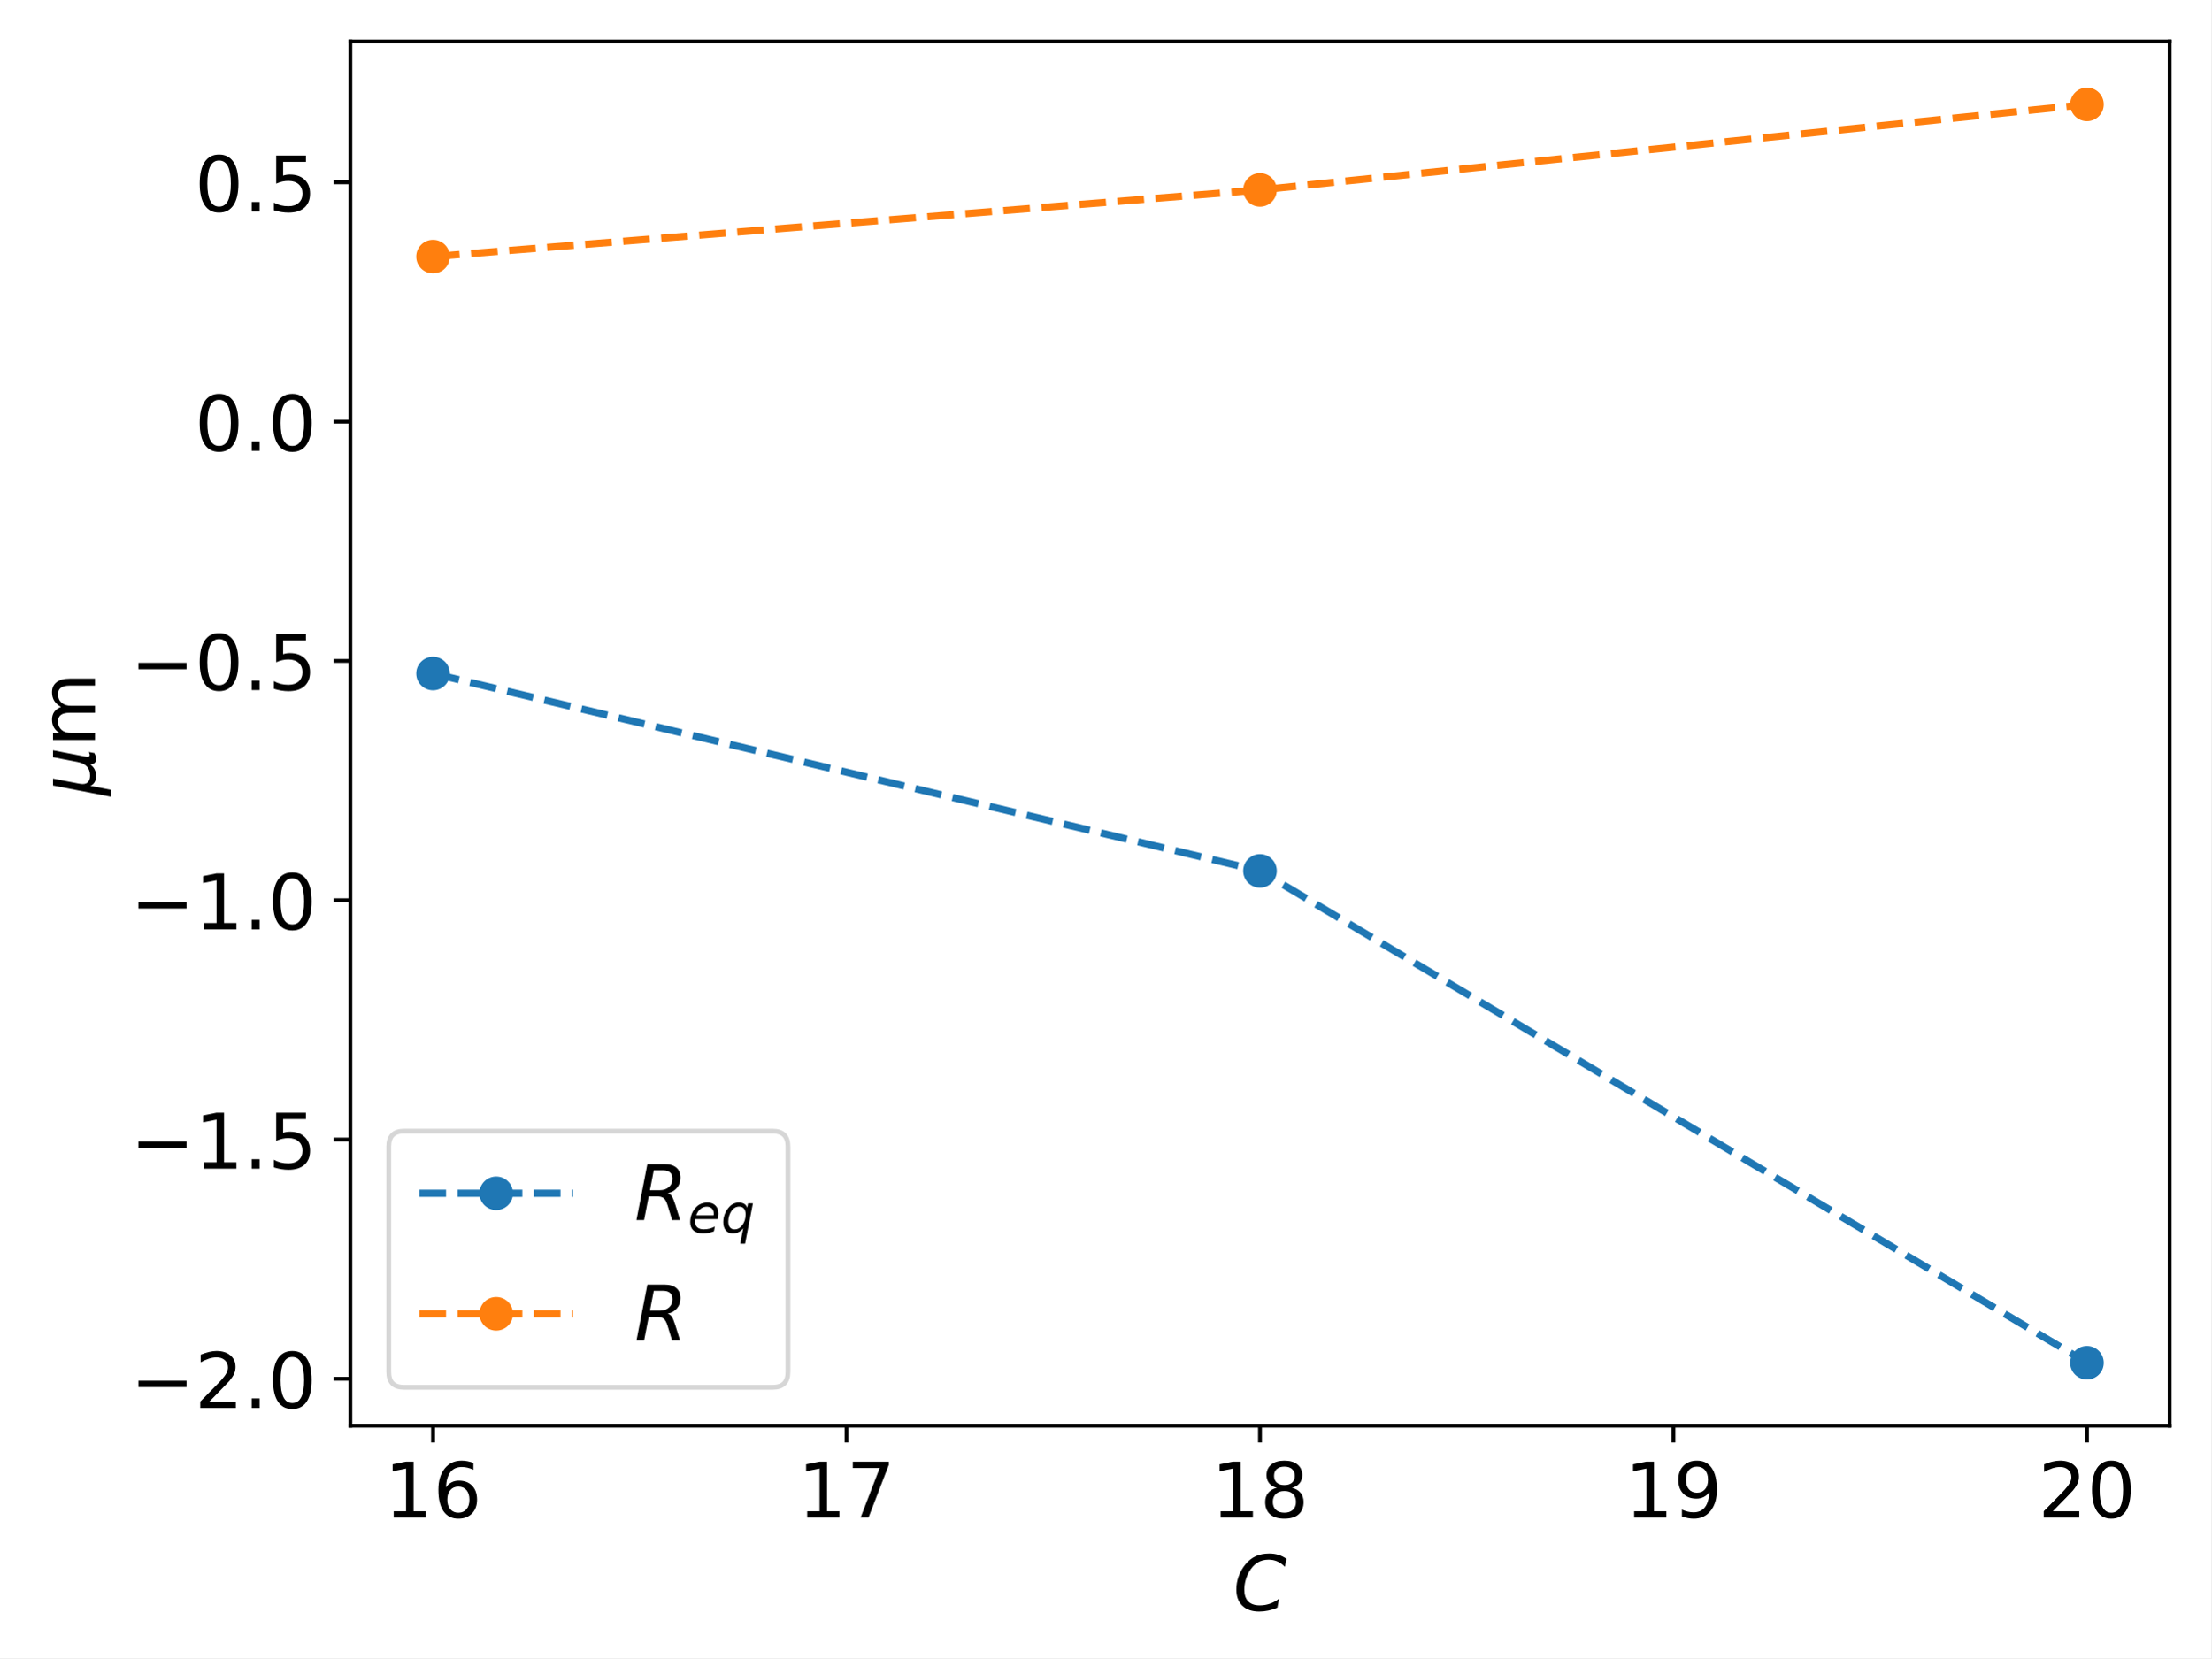
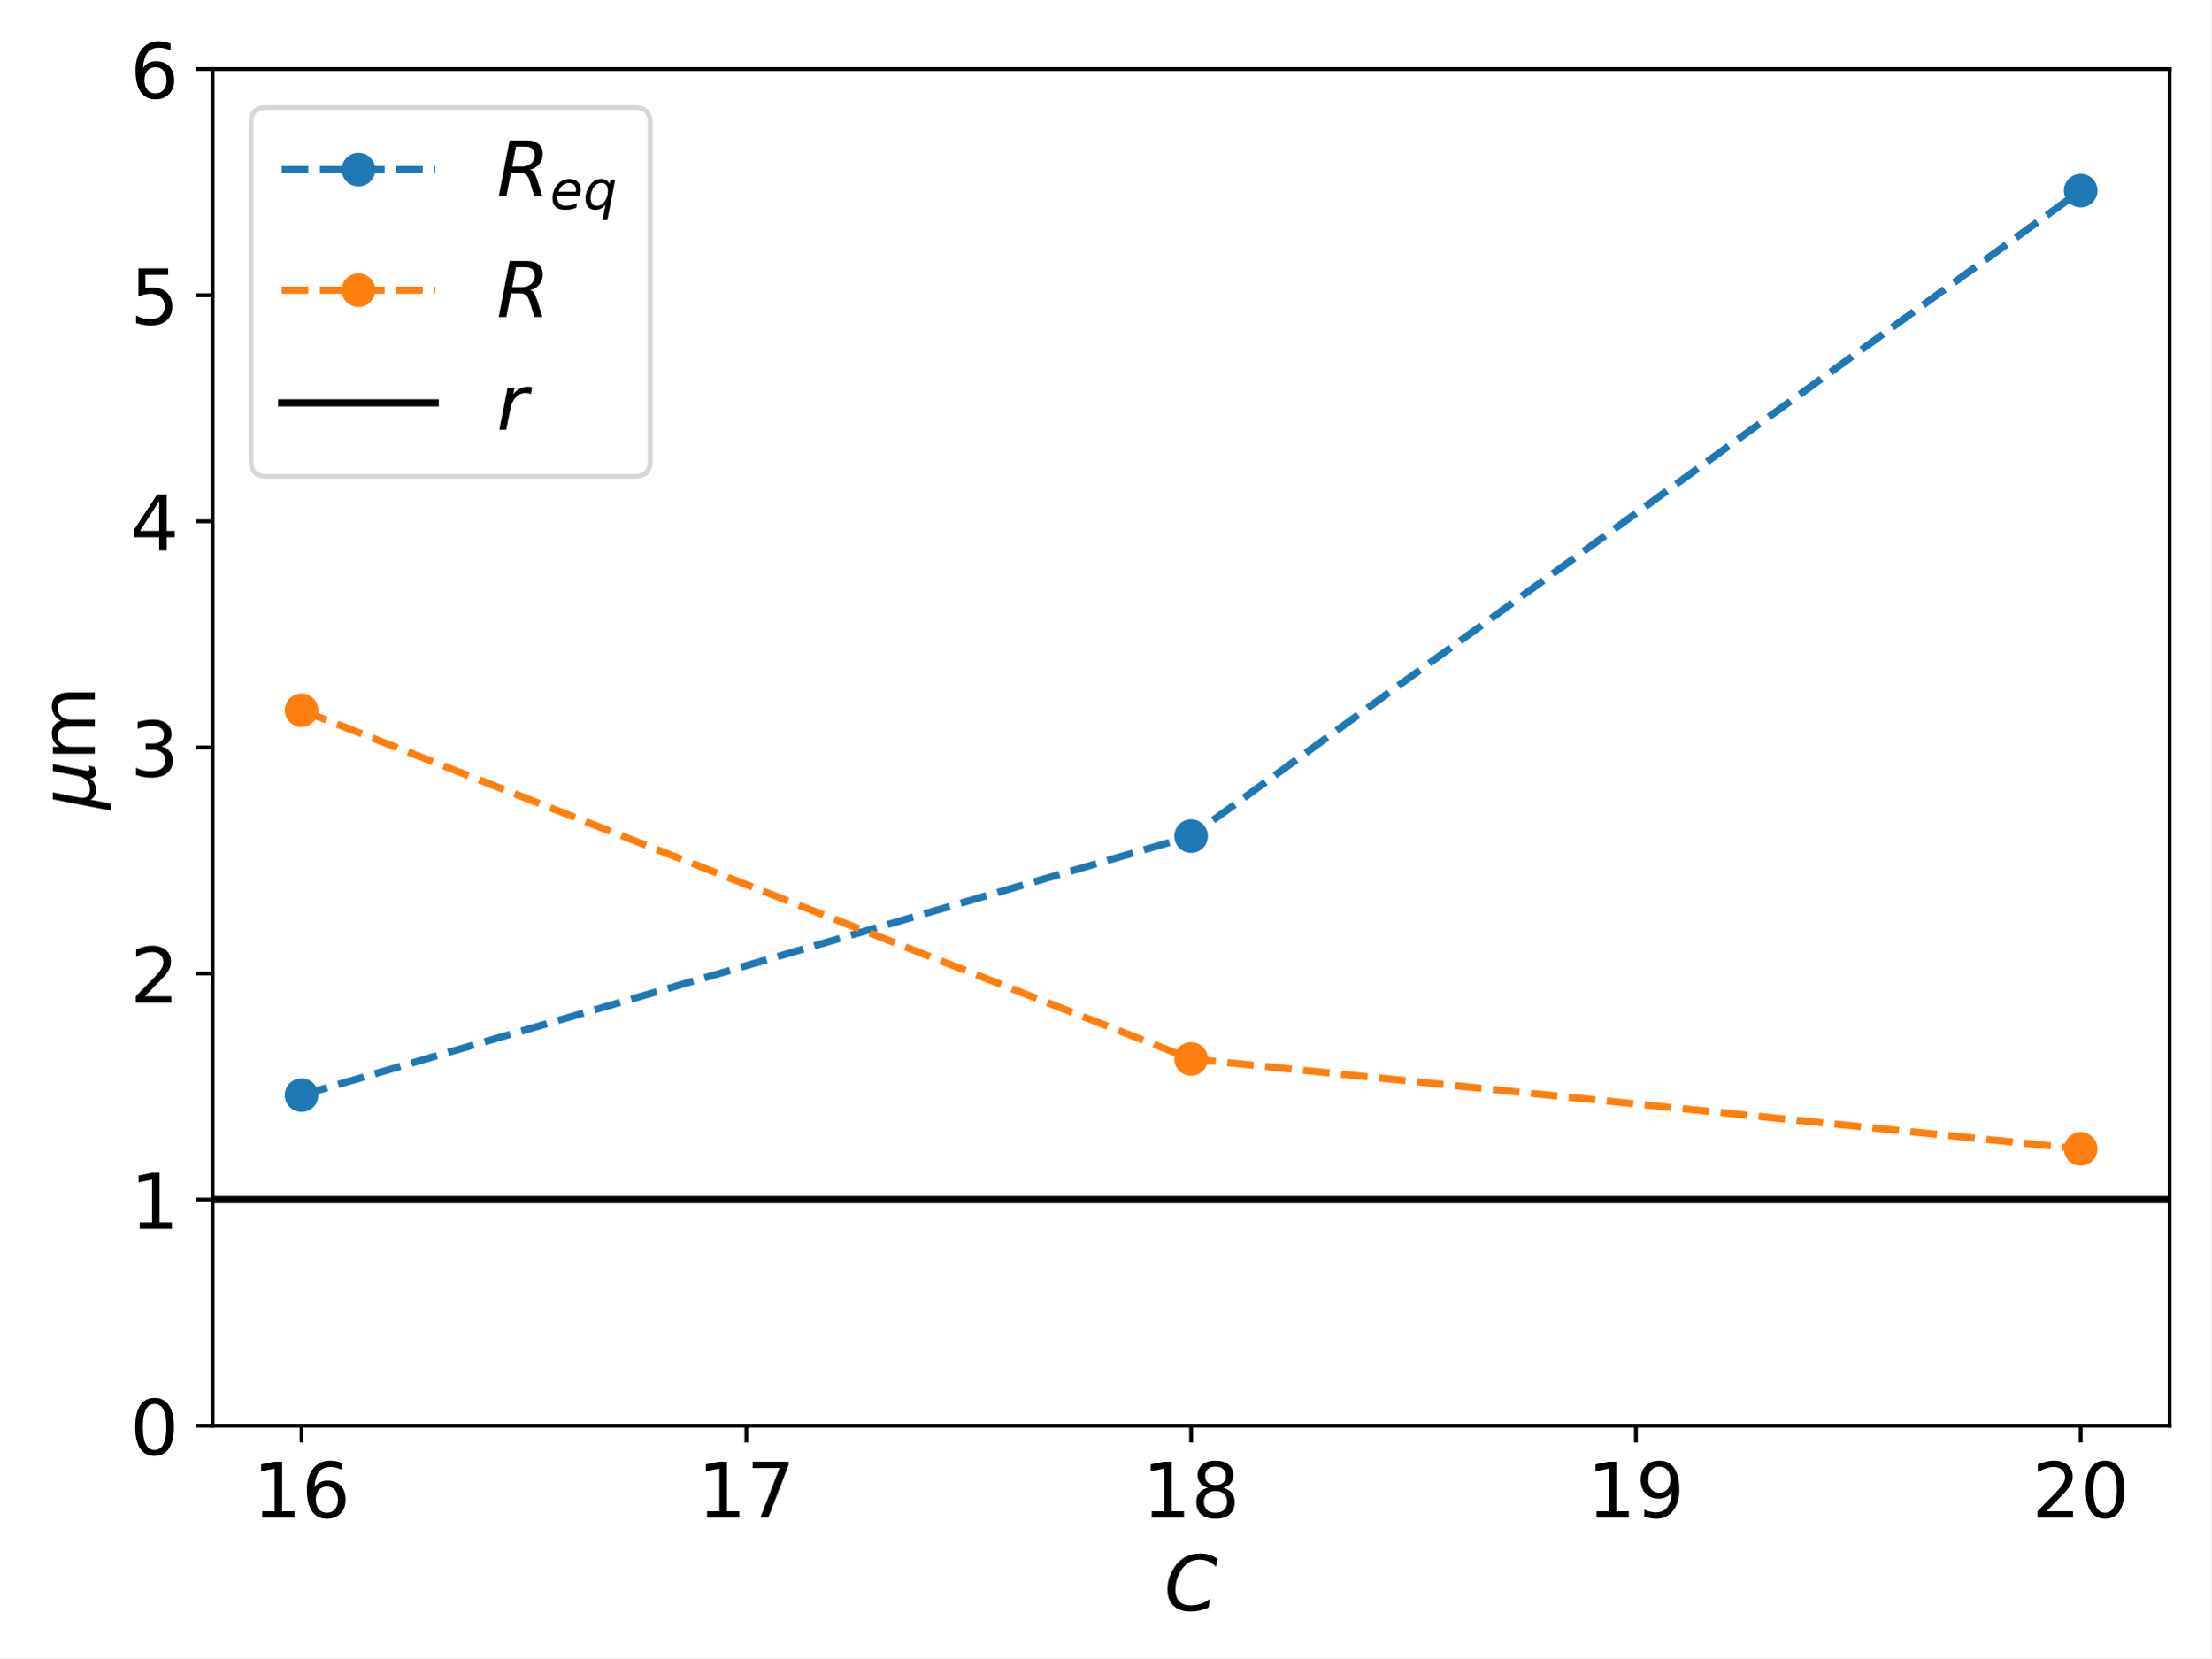
<svg xmlns="http://www.w3.org/2000/svg" xmlns:xlink="http://www.w3.org/1999/xlink" height="345.6pt" version="1.1" viewBox="0 0 460.8 345.6" width="460.8pt">
  <defs>
    <style type="text/css">
*{stroke-linecap:butt;stroke-linejoin:round;}
  </style>
  </defs>
  <g id="figure_1">
    <g id="patch_1">
      <path d="M 0 345.6  L 460.8 345.6  L 460.8 0  L 0 0  z " style="fill:#ffffff;" />
    </g>
    <g id="axes_1">
      <g id="patch_2">
-         <path d="M 73.01 297.16  L 452.16 297.16  L 452.16 8.64  L 73.01 8.64  z " style="fill:#ffffff;" />
+         <path d="M 44.3 297.16  L 452.16 297.16  L 452.16 14.4  L 44.3 14.4  z " style="fill:#ffffff;" />
      </g>
      <g id="matplotlib.axis_1">
        <g id="xtick_1">
          <g id="line2d_1">
            <defs>
-               <path d="M 0 0  L 0 3.5  " id="mad928d09ca" style="stroke:#000000;stroke-width:0.8;" />
-             </defs>
-             <g>
-               <use style="stroke:#000000;stroke-width:0.8;" x="90.244" xlink:href="#mad928d09ca" y="297.16" />
+               <path d="M 0 0  L 0 3.5  " id="m91f03592ea" style="stroke:#000000;stroke-width:0.8;" />
+             </defs>
+             <g>
+               <use style="stroke:#000000;stroke-width:0.8;" x="62.839" xlink:href="#m91f03592ea" y="297.16" />
            </g>
          </g>
          <g id="text_1">
            <defs>
              <path d="M 12.406 8.297  L 28.516 8.297  L 28.516 63.922  L 10.984 60.406  L 10.984 69.391  L 28.422 72.906  L 38.281 72.906  L 38.281 8.297  L 54.391 8.297  L 54.391 0  L 12.406 0  z " id="DejaVuSans-49" />
              <path d="M 33.016 40.375  Q 26.375 40.375 22.484 35.828  Q 18.609 31.297 18.609 23.391  Q 18.609 15.531 22.484 10.953  Q 26.375 6.391 33.016 6.391  Q 39.656 6.391 43.531 10.953  Q 47.406 15.531 47.406 23.391  Q 47.406 31.297 43.531 35.828  Q 39.656 40.375 33.016 40.375  z M 52.594 71.297  L 52.594 62.312  Q 48.875 64.062 45.094 64.984  Q 41.312 65.922 37.594 65.922  Q 27.828 65.922 22.672 59.328  Q 17.531 52.734 16.797 39.406  Q 19.672 43.656 24.016 45.922  Q 28.375 48.188 33.594 48.188  Q 44.578 48.188 50.953 41.516  Q 57.328 34.859 57.328 23.391  Q 57.328 12.156 50.688 5.359  Q 44.047 -1.422 33.016 -1.422  Q 20.359 -1.422 13.672 8.266  Q 6.984 17.969 6.984 36.375  Q 6.984 53.656 15.188 63.938  Q 23.391 74.219 37.203 74.219  Q 40.922 74.219 44.703 73.484  Q 48.484 72.75 52.594 71.297  z " id="DejaVuSans-54" />
            </defs>
-             <g transform="translate(80.06409 316.3175)scale(0.16 -0.16)">
+             <g transform="translate(52.65909 316.3175)scale(0.16 -0.16)">
              <use xlink:href="#DejaVuSans-49" />
              <use x="63.623" xlink:href="#DejaVuSans-54" />
            </g>
          </g>
        </g>
        <g id="xtick_2">
          <g id="line2d_2">
            <g>
-               <use style="stroke:#000000;stroke-width:0.8;" x="176.415" xlink:href="#mad928d09ca" y="297.16" />
+               <use style="stroke:#000000;stroke-width:0.8;" x="155.535" xlink:href="#m91f03592ea" y="297.16" />
            </g>
          </g>
          <g id="text_2">
            <defs>
              <path d="M 8.203 72.906  L 55.078 72.906  L 55.078 68.703  L 28.609 0  L 18.312 0  L 43.219 64.594  L 8.203 64.594  z " id="DejaVuSans-55" />
            </defs>
-             <g transform="translate(166.2345 316.3175)scale(0.16 -0.16)">
+             <g transform="translate(145.3545 316.3175)scale(0.16 -0.16)">
              <use xlink:href="#DejaVuSans-49" />
              <use x="63.623" xlink:href="#DejaVuSans-55" />
            </g>
          </g>
        </g>
        <g id="xtick_3">
          <g id="line2d_3">
            <g>
-               <use style="stroke:#000000;stroke-width:0.8;" x="262.585" xlink:href="#mad928d09ca" y="297.16" />
+               <use style="stroke:#000000;stroke-width:0.8;" x="248.23" xlink:href="#m91f03592ea" y="297.16" />
            </g>
          </g>
          <g id="text_3">
            <defs>
              <path d="M 31.781 34.625  Q 24.75 34.625 20.719 30.859  Q 16.703 27.094 16.703 20.516  Q 16.703 13.922 20.719 10.156  Q 24.75 6.391 31.781 6.391  Q 38.812 6.391 42.859 10.172  Q 46.922 13.969 46.922 20.516  Q 46.922 27.094 42.891 30.859  Q 38.875 34.625 31.781 34.625  z M 21.922 38.812  Q 15.578 40.375 12.031 44.719  Q 8.5 49.078 8.5 55.328  Q 8.5 64.062 14.719 69.141  Q 20.953 74.219 31.781 74.219  Q 42.672 74.219 48.875 69.141  Q 55.078 64.062 55.078 55.328  Q 55.078 49.078 51.531 44.719  Q 48 40.375 41.703 38.812  Q 48.828 37.156 52.797 32.312  Q 56.781 27.484 56.781 20.516  Q 56.781 9.906 50.312 4.234  Q 43.844 -1.422 31.781 -1.422  Q 19.734 -1.422 13.25 4.234  Q 6.781 9.906 6.781 20.516  Q 6.781 27.484 10.781 32.312  Q 14.797 37.156 21.922 38.812  z M 18.312 54.391  Q 18.312 48.734 21.844 45.562  Q 25.391 42.391 31.781 42.391  Q 38.141 42.391 41.719 45.562  Q 45.312 48.734 45.312 54.391  Q 45.312 60.062 41.719 63.234  Q 38.141 66.406 31.781 66.406  Q 25.391 66.406 21.844 63.234  Q 18.312 60.062 18.312 54.391  z " id="DejaVuSans-56" />
            </defs>
-             <g transform="translate(252.405 316.3175)scale(0.16 -0.16)">
+             <g transform="translate(238.05 316.3175)scale(0.16 -0.16)">
              <use xlink:href="#DejaVuSans-49" />
              <use x="63.623" xlink:href="#DejaVuSans-56" />
            </g>
          </g>
        </g>
        <g id="xtick_4">
          <g id="line2d_4">
            <g>
-               <use style="stroke:#000000;stroke-width:0.8;" x="348.755" xlink:href="#mad928d09ca" y="297.16" />
+               <use style="stroke:#000000;stroke-width:0.8;" x="340.925" xlink:href="#m91f03592ea" y="297.16" />
            </g>
          </g>
          <g id="text_4">
            <defs>
              <path d="M 10.984 1.516  L 10.984 10.5  Q 14.703 8.734 18.5 7.812  Q 22.312 6.891 25.984 6.891  Q 35.75 6.891 40.891 13.453  Q 46.047 20.016 46.781 33.406  Q 43.953 29.203 39.594 26.953  Q 35.25 24.703 29.984 24.703  Q 19.047 24.703 12.672 31.312  Q 6.297 37.938 6.297 49.422  Q 6.297 60.641 12.938 67.422  Q 19.578 74.219 30.609 74.219  Q 43.266 74.219 49.922 64.516  Q 56.594 54.828 56.594 36.375  Q 56.594 19.141 48.406 8.859  Q 40.234 -1.422 26.422 -1.422  Q 22.703 -1.422 18.891 -0.688  Q 15.094 0.047 10.984 1.516  z M 30.609 32.422  Q 37.25 32.422 41.125 36.953  Q 45.016 41.5 45.016 49.422  Q 45.016 57.281 41.125 61.844  Q 37.25 66.406 30.609 66.406  Q 23.969 66.406 20.094 61.844  Q 16.219 57.281 16.219 49.422  Q 16.219 41.5 20.094 36.953  Q 23.969 32.422 30.609 32.422  z " id="DejaVuSans-57" />
            </defs>
-             <g transform="translate(338.5755 316.3175)scale(0.16 -0.16)">
+             <g transform="translate(330.7455 316.3175)scale(0.16 -0.16)">
              <use xlink:href="#DejaVuSans-49" />
              <use x="63.623" xlink:href="#DejaVuSans-57" />
            </g>
          </g>
        </g>
        <g id="xtick_5">
          <g id="line2d_5">
            <g>
-               <use style="stroke:#000000;stroke-width:0.8;" x="434.926" xlink:href="#mad928d09ca" y="297.16" />
+               <use style="stroke:#000000;stroke-width:0.8;" x="433.621" xlink:href="#m91f03592ea" y="297.16" />
            </g>
          </g>
          <g id="text_5">
            <defs>
              <path d="M 19.188 8.297  L 53.609 8.297  L 53.609 0  L 7.328 0  L 7.328 8.297  Q 12.938 14.109 22.625 23.891  Q 32.328 33.688 34.812 36.531  Q 39.547 41.844 41.422 45.531  Q 43.312 49.219 43.312 52.781  Q 43.312 58.594 39.234 62.25  Q 35.156 65.922 28.609 65.922  Q 23.969 65.922 18.812 64.312  Q 13.672 62.703 7.812 59.422  L 7.812 69.391  Q 13.766 71.781 18.938 73  Q 24.125 74.219 28.422 74.219  Q 39.75 74.219 46.484 68.547  Q 53.219 62.891 53.219 53.422  Q 53.219 48.922 51.531 44.891  Q 49.859 40.875 45.406 35.406  Q 44.188 33.984 37.641 27.219  Q 31.109 20.453 19.188 8.297  z " id="DejaVuSans-50" />
              <path d="M 31.781 66.406  Q 24.172 66.406 20.328 58.906  Q 16.5 51.422 16.5 36.375  Q 16.5 21.391 20.328 13.891  Q 24.172 6.391 31.781 6.391  Q 39.453 6.391 43.281 13.891  Q 47.125 21.391 47.125 36.375  Q 47.125 51.422 43.281 58.906  Q 39.453 66.406 31.781 66.406  z M 31.781 74.219  Q 44.047 74.219 50.516 64.516  Q 56.984 54.828 56.984 36.375  Q 56.984 17.969 50.516 8.266  Q 44.047 -1.422 31.781 -1.422  Q 19.531 -1.422 13.062 8.266  Q 6.594 17.969 6.594 36.375  Q 6.594 54.828 13.062 64.516  Q 19.531 74.219 31.781 74.219  z " id="DejaVuSans-48" />
            </defs>
-             <g transform="translate(424.7459 316.3175)scale(0.16 -0.16)">
+             <g transform="translate(423.4409 316.3175)scale(0.16 -0.16)">
              <use xlink:href="#DejaVuSans-50" />
              <use x="63.623" xlink:href="#DejaVuSans-48" />
            </g>
          </g>
        </g>
        <g id="text_6">
          <defs>
            <path d="M 69.484 67.281  L 67.484 56.891  Q 62.797 61.625 57.547 63.922  Q 52.297 66.219 46.188 66.219  Q 37.844 66.219 31.516 62.203  Q 25.203 58.203 20.609 50  Q 17.672 44.734 16.125 38.844  Q 14.594 32.953 14.594 27  Q 14.594 17.047 19.75 11.812  Q 24.906 6.594 34.719 6.594  Q 41.5 6.594 47.75 8.766  Q 54 10.938 59.906 15.281  L 57.625 3.609  Q 51.812 1.125 45.875 -0.141  Q 39.938 -1.422 33.984 -1.422  Q 19.969 -1.422 12.078 6.188  Q 4.203 13.812 4.203 27.391  Q 4.203 36.078 7.203 44.469  Q 10.203 52.875 15.828 59.812  Q 21.781 67.188 29.422 70.703  Q 37.062 74.219 47.219 74.219  Q 53.469 74.219 59.062 72.484  Q 64.656 70.75 69.484 67.281  z " id="DejaVuSans-Oblique-67" />
          </defs>
-           <g transform="translate(256.985 335.8025)scale(0.16 -0.16)">
+           <g transform="translate(242.63 335.8025)scale(0.16 -0.16)">
            <use transform="translate(0 0.78125)" xlink:href="#DejaVuSans-Oblique-67" />
          </g>
        </g>
      </g>
      <g id="matplotlib.axis_2">
        <g id="ytick_1">
          <g id="line2d_6">
            <defs>
-               <path d="M 0 0  L -3.5 0  " id="m5e0433c52a" style="stroke:#000000;stroke-width:0.8;" />
-             </defs>
-             <g>
-               <use style="stroke:#000000;stroke-width:0.8;" x="73.01" xlink:href="#m5e0433c52a" y="287.386" />
+               <path d="M 0 0  L -3.5 0  " id="m4ac00b4bdd" style="stroke:#000000;stroke-width:0.8;" />
+             </defs>
+             <g>
+               <use style="stroke:#000000;stroke-width:0.8;" x="44.3" xlink:href="#m4ac00b4bdd" y="297.16" />
            </g>
          </g>
          <g id="text_7">
-             <defs>
-               <path d="M 10.594 35.5  L 73.188 35.5  L 73.188 27.203  L 10.594 27.203  z " id="DejaVuSans-8722" />
-               <path d="M 10.688 12.406  L 21 12.406  L 21 0  L 10.688 0  z " id="DejaVuSans-46" />
-             </defs>
-             <g transform="translate(27.1575 293.4647)scale(0.16 -0.16)">
-               <use xlink:href="#DejaVuSans-8722" />
-               <use x="83.789" xlink:href="#DejaVuSans-50" />
-               <use x="147.412" xlink:href="#DejaVuSans-46" />
-               <use x="179.199" xlink:href="#DejaVuSans-48" />
+             <g transform="translate(27.12 303.2387)scale(0.16 -0.16)">
+               <use xlink:href="#DejaVuSans-48" />
            </g>
          </g>
        </g>
        <g id="ytick_2">
          <g id="line2d_7">
            <g>
-               <use style="stroke:#000000;stroke-width:0.8;" x="73.01" xlink:href="#m5e0433c52a" y="237.51" />
+               <use style="stroke:#000000;stroke-width:0.8;" x="44.3" xlink:href="#m4ac00b4bdd" y="250.033" />
            </g>
          </g>
          <g id="text_8">
-             <defs>
-               <path d="M 10.797 72.906  L 49.516 72.906  L 49.516 64.594  L 19.828 64.594  L 19.828 46.734  Q 21.969 47.469 24.109 47.828  Q 26.266 48.188 28.422 48.188  Q 40.625 48.188 47.75 41.5  Q 54.891 34.812 54.891 23.391  Q 54.891 11.625 47.562 5.094  Q 40.234 -1.422 26.906 -1.422  Q 22.312 -1.422 17.547 -0.641  Q 12.797 0.141 7.719 1.703  L 7.719 11.625  Q 12.109 9.234 16.797 8.062  Q 21.484 6.891 26.703 6.891  Q 35.156 6.891 40.078 11.328  Q 45.016 15.766 45.016 23.391  Q 45.016 31 40.078 35.438  Q 35.156 39.891 26.703 39.891  Q 22.75 39.891 18.812 39.016  Q 14.891 38.141 10.797 36.281  z " id="DejaVuSans-53" />
-             </defs>
-             <g transform="translate(27.1575 243.5885)scale(0.16 -0.16)">
-               <use xlink:href="#DejaVuSans-8722" />
-               <use x="83.789" xlink:href="#DejaVuSans-49" />
-               <use x="147.412" xlink:href="#DejaVuSans-46" />
-               <use x="179.199" xlink:href="#DejaVuSans-53" />
+             <g transform="translate(27.12 256.1121)scale(0.16 -0.16)">
+               <use xlink:href="#DejaVuSans-49" />
            </g>
          </g>
        </g>
        <g id="ytick_3">
          <g id="line2d_8">
            <g>
-               <use style="stroke:#000000;stroke-width:0.8;" x="73.01" xlink:href="#m5e0433c52a" y="187.633" />
+               <use style="stroke:#000000;stroke-width:0.8;" x="44.3" xlink:href="#m4ac00b4bdd" y="202.907" />
            </g>
          </g>
          <g id="text_9">
-             <g transform="translate(27.1575 193.7122)scale(0.16 -0.16)">
-               <use xlink:href="#DejaVuSans-8722" />
-               <use x="83.789" xlink:href="#DejaVuSans-49" />
-               <use x="147.412" xlink:href="#DejaVuSans-46" />
-               <use x="179.199" xlink:href="#DejaVuSans-48" />
+             <g transform="translate(27.12 208.9854)scale(0.16 -0.16)">
+               <use xlink:href="#DejaVuSans-50" />
            </g>
          </g>
        </g>
        <g id="ytick_4">
          <g id="line2d_9">
            <g>
-               <use style="stroke:#000000;stroke-width:0.8;" x="73.01" xlink:href="#m5e0433c52a" y="137.757" />
+               <use style="stroke:#000000;stroke-width:0.8;" x="44.3" xlink:href="#m4ac00b4bdd" y="155.78" />
            </g>
          </g>
          <g id="text_10">
-             <g transform="translate(27.1575 143.8359)scale(0.16 -0.16)">
-               <use xlink:href="#DejaVuSans-8722" />
-               <use x="83.789" xlink:href="#DejaVuSans-48" />
-               <use x="147.412" xlink:href="#DejaVuSans-46" />
-               <use x="179.199" xlink:href="#DejaVuSans-53" />
+             <defs>
+               <path d="M 40.578 39.312  Q 47.656 37.797 51.625 33  Q 55.609 28.219 55.609 21.188  Q 55.609 10.406 48.188 4.484  Q 40.766 -1.422 27.094 -1.422  Q 22.516 -1.422 17.656 -0.516  Q 12.797 0.391 7.625 2.203  L 7.625 11.719  Q 11.719 9.328 16.594 8.109  Q 21.484 6.891 26.812 6.891  Q 36.078 6.891 40.938 10.547  Q 45.797 14.203 45.797 21.188  Q 45.797 27.641 41.281 31.266  Q 36.766 34.906 28.719 34.906  L 20.219 34.906  L 20.219 43.016  L 29.109 43.016  Q 36.375 43.016 40.234 45.922  Q 44.094 48.828 44.094 54.297  Q 44.094 59.906 40.109 62.906  Q 36.141 65.922 28.719 65.922  Q 24.656 65.922 20.016 65.031  Q 15.375 64.156 9.812 62.312  L 9.812 71.094  Q 15.438 72.656 20.344 73.438  Q 25.25 74.219 29.594 74.219  Q 40.828 74.219 47.359 69.109  Q 53.906 64.016 53.906 55.328  Q 53.906 49.266 50.438 45.094  Q 46.969 40.922 40.578 39.312  z " id="DejaVuSans-51" />
+             </defs>
+             <g transform="translate(27.12 161.8587)scale(0.16 -0.16)">
+               <use xlink:href="#DejaVuSans-51" />
            </g>
          </g>
        </g>
        <g id="ytick_5">
          <g id="line2d_10">
            <g>
-               <use style="stroke:#000000;stroke-width:0.8;" x="73.01" xlink:href="#m5e0433c52a" y="87.881" />
+               <use style="stroke:#000000;stroke-width:0.8;" x="44.3" xlink:href="#m4ac00b4bdd" y="108.653" />
            </g>
          </g>
          <g id="text_11">
-             <g transform="translate(40.565 93.95963)scale(0.16 -0.16)">
-               <use xlink:href="#DejaVuSans-48" />
-               <use x="63.623" xlink:href="#DejaVuSans-46" />
-               <use x="95.41" xlink:href="#DejaVuSans-48" />
+             <defs>
+               <path d="M 37.797 64.312  L 12.891 25.391  L 37.797 25.391  z M 35.203 72.906  L 47.609 72.906  L 47.609 25.391  L 58.016 25.391  L 58.016 17.188  L 47.609 17.188  L 47.609 0  L 37.797 0  L 37.797 17.188  L 4.891 17.188  L 4.891 26.703  z " id="DejaVuSans-52" />
+             </defs>
+             <g transform="translate(27.12 114.7321)scale(0.16 -0.16)">
+               <use xlink:href="#DejaVuSans-52" />
            </g>
          </g>
        </g>
        <g id="ytick_6">
          <g id="line2d_11">
            <g>
-               <use style="stroke:#000000;stroke-width:0.8;" x="73.01" xlink:href="#m5e0433c52a" y="38.005" />
+               <use style="stroke:#000000;stroke-width:0.8;" x="44.3" xlink:href="#m4ac00b4bdd" y="61.527" />
            </g>
          </g>
          <g id="text_12">
-             <g transform="translate(40.565 44.08336)scale(0.16 -0.16)">
-               <use xlink:href="#DejaVuSans-48" />
-               <use x="63.623" xlink:href="#DejaVuSans-46" />
-               <use x="95.41" xlink:href="#DejaVuSans-53" />
-             </g>
-           </g>
-         </g>
-         <g id="text_13">
+             <defs>
+               <path d="M 10.797 72.906  L 49.516 72.906  L 49.516 64.594  L 19.828 64.594  L 19.828 46.734  Q 21.969 47.469 24.109 47.828  Q 26.266 48.188 28.422 48.188  Q 40.625 48.188 47.75 41.5  Q 54.891 34.812 54.891 23.391  Q 54.891 11.625 47.562 5.094  Q 40.234 -1.422 26.906 -1.422  Q 22.312 -1.422 17.547 -0.641  Q 12.797 0.141 7.719 1.703  L 7.719 11.625  Q 12.109 9.234 16.797 8.062  Q 21.484 6.891 26.703 6.891  Q 35.156 6.891 40.078 11.328  Q 45.016 15.766 45.016 23.391  Q 45.016 31 40.078 35.438  Q 35.156 39.891 26.703 39.891  Q 22.75 39.891 18.812 39.016  Q 14.891 38.141 10.797 36.281  z " id="DejaVuSans-53" />
+             </defs>
+             <g transform="translate(27.12 67.60542)scale(0.16 -0.16)">
+               <use xlink:href="#DejaVuSans-53" />
+             </g>
+           </g>
+         </g>
+         <g id="ytick_7">
+           <g id="line2d_12">
+             <g>
+               <use style="stroke:#000000;stroke-width:0.8;" x="44.3" xlink:href="#m4ac00b4bdd" y="14.4" />
+             </g>
+           </g>
+           <g id="text_13">
+             <g transform="translate(27.12 20.47875)scale(0.16 -0.16)">
+               <use xlink:href="#DejaVuSans-54" />
+             </g>
+           </g>
+         </g>
+         <g id="text_14">
          <defs>
            <path d="M -1.312 -20.797  L 13.375 54.688  L 22.406 54.688  L 15.766 20.656  Q 15.578 19.625 15.422 18.359  Q 15.281 17.094 15.281 15.828  Q 15.281 11.281 18.141 8.828  Q 21 6.391 26.312 6.391  Q 33.547 6.391 37.984 10.484  Q 42.438 14.594 44 22.797  L 50.203 54.688  L 59.188 54.688  L 51.031 12.641  Q 50.828 11.719 50.75 11.031  Q 50.688 10.359 50.688 9.812  Q 50.688 8.297 51.297 7.594  Q 51.906 6.891 53.219 6.891  Q 53.719 6.891 54.562 7.125  Q 55.422 7.375 56.984 8.016  L 55.609 0.781  Q 53.469 -0.297 51.516 -0.859  Q 49.562 -1.422 47.703 -1.422  Q 44.484 -1.422 42.656 0.625  Q 40.828 2.688 40.828 6.297  Q 38.094 2.391 34.297 0.484  Q 30.516 -1.422 25.391 -1.422  Q 20.844 -1.422 17.453 0.672  Q 14.062 2.781 12.984 6.203  L 7.719 -20.797  z " id="DejaVuSans-Oblique-956" />
            <path d="M 52 44.188  Q 55.375 50.25 60.062 53.125  Q 64.75 56 71.094 56  Q 79.641 56 84.281 50.016  Q 88.922 44.047 88.922 33.016  L 88.922 0  L 79.891 0  L 79.891 32.719  Q 79.891 40.578 77.094 44.375  Q 74.312 48.188 68.609 48.188  Q 61.625 48.188 57.562 43.547  Q 53.516 38.922 53.516 30.906  L 53.516 0  L 44.484 0  L 44.484 32.719  Q 44.484 40.625 41.703 44.406  Q 38.922 48.188 33.109 48.188  Q 26.219 48.188 22.156 43.531  Q 18.109 38.875 18.109 30.906  L 18.109 0  L 9.078 0  L 9.078 54.688  L 18.109 54.688  L 18.109 46.188  Q 21.188 51.219 25.484 53.609  Q 29.781 56 35.688 56  Q 41.656 56 45.828 52.969  Q 50 49.953 52 44.188  z " id="DejaVuSans-109" />
          </defs>
-           <g transform="translate(19.7975 165.86)rotate(-90)scale(0.16 -0.16)">
+           <g transform="translate(19.76 168.74)rotate(-90)scale(0.16 -0.16)">
            <use xlink:href="#DejaVuSans-Oblique-956" />
            <use transform="translate(63.62305 0)" xlink:href="#DejaVuSans-109" />
          </g>
        </g>
      </g>
-       <g id="line2d_12">
-         <path clip-path="url(#pe48f56f4a5)" d="M 90.244 140.383  L 262.585 181.521  L 434.926 284.045  " style="fill:none;stroke:#1f77b4;stroke-dasharray:5.55,2.4;stroke-dashoffset:0;stroke-width:1.5;" />
+       <g id="line2d_13">
+         <path clip-path="url(#p16a7793350)" d="M 62.839 228.26  L 248.23 174.274  L 433.621 39.729  " style="fill:none;stroke:#1f77b4;stroke-dasharray:5.55,2.4;stroke-dashoffset:0;stroke-width:1.5;" />
        <defs>
-           <path d="M 0 3  C 0.796 3 1.559 2.684 2.121 2.121  C 2.684 1.559 3 0.796 3 0  C 3 -0.796 2.684 -1.559 2.121 -2.121  C 1.559 -2.684 0.796 -3 0 -3  C -0.796 -3 -1.559 -2.684 -2.121 -2.121  C -2.684 -1.559 -3 -0.796 -3 0  C -3 0.796 -2.684 1.559 -2.121 2.121  C -1.559 2.684 -0.796 3 0 3  z " id="m7ef60121b3" style="stroke:#1f77b4;" />
+           <path d="M 0 3  C 0.796 3 1.559 2.684 2.121 2.121  C 2.684 1.559 3 0.796 3 0  C 3 -0.796 2.684 -1.559 2.121 -2.121  C 1.559 -2.684 0.796 -3 0 -3  C -0.796 -3 -1.559 -2.684 -2.121 -2.121  C -2.684 -1.559 -3 -0.796 -3 0  C -3 0.796 -2.684 1.559 -2.121 2.121  C -1.559 2.684 -0.796 3 0 3  z " id="m32c3883418" style="stroke:#1f77b4;" />
        </defs>
-         <g clip-path="url(#pe48f56f4a5)">
-           <use style="fill:#1f77b4;stroke:#1f77b4;" x="90.244" xlink:href="#m7ef60121b3" y="140.383" />
-           <use style="fill:#1f77b4;stroke:#1f77b4;" x="262.585" xlink:href="#m7ef60121b3" y="181.521" />
-           <use style="fill:#1f77b4;stroke:#1f77b4;" x="434.926" xlink:href="#m7ef60121b3" y="284.045" />
-         </g>
-       </g>
-       <g id="line2d_13">
-         <path clip-path="url(#pe48f56f4a5)" d="M 90.244 53.483  L 262.585 39.581  L 434.926 21.755  " style="fill:none;stroke:#ff7f0e;stroke-dasharray:5.55,2.4;stroke-dashoffset:0;stroke-width:1.5;" />
+         <g clip-path="url(#p16a7793350)">
+           <use style="fill:#1f77b4;stroke:#1f77b4;" x="62.839" xlink:href="#m32c3883418" y="228.26" />
+           <use style="fill:#1f77b4;stroke:#1f77b4;" x="248.23" xlink:href="#m32c3883418" y="174.274" />
+           <use style="fill:#1f77b4;stroke:#1f77b4;" x="433.621" xlink:href="#m32c3883418" y="39.729" />
+         </g>
+       </g>
+       <g id="line2d_14">
+         <path clip-path="url(#p16a7793350)" d="M 62.839 148.031  L 248.23 220.718  L 433.621 239.473  " style="fill:none;stroke:#ff7f0e;stroke-dasharray:5.55,2.4;stroke-dashoffset:0;stroke-width:1.5;" />
        <defs>
-           <path d="M 0 3  C 0.796 3 1.559 2.684 2.121 2.121  C 2.684 1.559 3 0.796 3 0  C 3 -0.796 2.684 -1.559 2.121 -2.121  C 1.559 -2.684 0.796 -3 0 -3  C -0.796 -3 -1.559 -2.684 -2.121 -2.121  C -2.684 -1.559 -3 -0.796 -3 0  C -3 0.796 -2.684 1.559 -2.121 2.121  C -1.559 2.684 -0.796 3 0 3  z " id="m463e5b37a4" style="stroke:#ff7f0e;" />
+           <path d="M 0 3  C 0.796 3 1.559 2.684 2.121 2.121  C 2.684 1.559 3 0.796 3 0  C 3 -0.796 2.684 -1.559 2.121 -2.121  C 1.559 -2.684 0.796 -3 0 -3  C -0.796 -3 -1.559 -2.684 -2.121 -2.121  C -2.684 -1.559 -3 -0.796 -3 0  C -3 0.796 -2.684 1.559 -2.121 2.121  C -1.559 2.684 -0.796 3 0 3  z " id="mf73908baca" style="stroke:#ff7f0e;" />
        </defs>
-         <g clip-path="url(#pe48f56f4a5)">
-           <use style="fill:#ff7f0e;stroke:#ff7f0e;" x="90.244" xlink:href="#m463e5b37a4" y="53.483" />
-           <use style="fill:#ff7f0e;stroke:#ff7f0e;" x="262.585" xlink:href="#m463e5b37a4" y="39.581" />
-           <use style="fill:#ff7f0e;stroke:#ff7f0e;" x="434.926" xlink:href="#m463e5b37a4" y="21.755" />
-         </g>
+         <g clip-path="url(#p16a7793350)">
+           <use style="fill:#ff7f0e;stroke:#ff7f0e;" x="62.839" xlink:href="#mf73908baca" y="148.031" />
+           <use style="fill:#ff7f0e;stroke:#ff7f0e;" x="248.23" xlink:href="#mf73908baca" y="220.718" />
+           <use style="fill:#ff7f0e;stroke:#ff7f0e;" x="433.621" xlink:href="#mf73908baca" y="239.473" />
+         </g>
+       </g>
+       <g id="line2d_15">
+         <path clip-path="url(#p16a7793350)" d="M 44.3 250.033  L 452.16 250.033  " style="fill:none;stroke:#000000;stroke-linecap:square;stroke-width:1.5;" />
      </g>
      <g id="patch_3">
-         <path d="M 73.01 297.16  L 73.01 8.64  " style="fill:none;stroke:#000000;stroke-linecap:square;stroke-linejoin:miter;stroke-width:0.8;" />
+         <path d="M 44.3 297.16  L 44.3 14.4  " style="fill:none;stroke:#000000;stroke-linecap:square;stroke-linejoin:miter;stroke-width:0.8;" />
      </g>
      <g id="patch_4">
-         <path d="M 452.16 297.16  L 452.16 8.64  " style="fill:none;stroke:#000000;stroke-linecap:square;stroke-linejoin:miter;stroke-width:0.8;" />
+         <path d="M 452.16 297.16  L 452.16 14.4  " style="fill:none;stroke:#000000;stroke-linecap:square;stroke-linejoin:miter;stroke-width:0.8;" />
      </g>
      <g id="patch_5">
-         <path d="M 73.01 297.16  L 452.16 297.16  " style="fill:none;stroke:#000000;stroke-linecap:square;stroke-linejoin:miter;stroke-width:0.8;" />
+         <path d="M 44.3 297.16  L 452.16 297.16  " style="fill:none;stroke:#000000;stroke-linecap:square;stroke-linejoin:miter;stroke-width:0.8;" />
      </g>
      <g id="patch_6">
-         <path d="M 73.01 8.64  L 452.16 8.64  " style="fill:none;stroke:#000000;stroke-linecap:square;stroke-linejoin:miter;stroke-width:0.8;" />
+         <path d="M 44.3 14.4  L 452.16 14.4  " style="fill:none;stroke:#000000;stroke-linecap:square;stroke-linejoin:miter;stroke-width:0.8;" />
      </g>
      <g id="legend_1">
        <g id="patch_7">
-           <path d="M 84.21 289.16  L 161.01 289.16  Q 164.21 289.16 164.21 285.96  L 164.21 238.958  Q 164.21 235.757 161.01 235.757  L 84.21 235.757  Q 81.01 235.757 81.01 238.958  L 81.01 285.96  Q 81.01 289.16 84.21 289.16  z " style="fill:#ffffff;opacity:0.8;stroke:#cccccc;stroke-linejoin:miter;" />
-         </g>
-         <g id="line2d_14">
-           <path d="M 87.41 248.715  L 119.41 248.715  " style="fill:none;stroke:#1f77b4;stroke-dasharray:5.55,2.4;stroke-dashoffset:0;stroke-width:1.5;" />
-         </g>
-         <g id="line2d_15">
+           <path d="M 55.5 99.287  L 132.3 99.287  Q 135.5 99.287 135.5 96.088  L 135.5 25.6  Q 135.5 22.4 132.3 22.4  L 55.5 22.4  Q 52.3 22.4 52.3 25.6  L 52.3 96.088  Q 52.3 99.287 55.5 99.287  z " style="fill:#ffffff;opacity:0.8;stroke:#cccccc;stroke-linejoin:miter;" />
+         </g>
+         <g id="line2d_16">
+           <path d="M 58.7 35.358  L 90.7 35.358  " style="fill:none;stroke:#1f77b4;stroke-dasharray:5.55,2.4;stroke-dashoffset:0;stroke-width:1.5;" />
+         </g>
+         <g id="line2d_17">
          <g>
-             <use style="fill:#1f77b4;stroke:#1f77b4;" x="103.41" xlink:href="#m7ef60121b3" y="248.715" />
-           </g>
-         </g>
-         <g id="text_14">
+             <use style="fill:#1f77b4;stroke:#1f77b4;" x="74.7" xlink:href="#m32c3883418" y="35.358" />
+           </g>
+         </g>
+         <g id="text_15">
          <defs>
            <path d="M 25.203 64.797  L 20.219 38.922  L 32.906 38.922  Q 40.375 38.922 44.984 43.047  Q 49.609 47.172 49.609 53.812  Q 49.609 59.125 46.5 61.953  Q 43.406 64.797 37.594 64.797  z M 43.312 35.016  Q 46.438 34.281 48.516 31.391  Q 50.594 28.516 53.328 19.922  L 59.516 0  L 49.125 0  L 43.406 18.703  Q 41.219 25.922 38.328 28.359  Q 35.453 30.812 29.5 30.812  L 18.609 30.812  L 12.594 0  L 2.688 0  L 16.891 72.906  L 39.109 72.906  Q 49.219 72.906 54.609 68.328  Q 60.016 63.766 60.016 55.172  Q 60.016 47.562 55.422 41.984  Q 50.828 36.422 43.312 35.016  z " id="DejaVuSans-Oblique-82" />
            <path d="M 48.094 32.234  Q 48.25 33.016 48.312 33.844  Q 48.391 34.672 48.391 35.5  Q 48.391 41.453 44.891 44.922  Q 41.406 48.391 35.406 48.391  Q 28.719 48.391 23.578 44.156  Q 18.453 39.938 15.828 32.172  z M 55.906 25.203  L 14.109 25.203  Q 13.812 23.344 13.719 22.266  Q 13.625 21.188 13.625 20.406  Q 13.625 13.625 17.797 9.906  Q 21.969 6.203 29.594 6.203  Q 35.453 6.203 40.672 7.516  Q 45.906 8.844 50.391 11.375  L 48.688 2.484  Q 43.844 0.531 38.688 -0.438  Q 33.547 -1.422 28.219 -1.422  Q 16.844 -1.422 10.719 4.016  Q 4.594 9.469 4.594 19.484  Q 4.594 28.031 7.641 35.375  Q 10.688 42.719 16.609 48.484  Q 20.406 52.094 25.656 54.047  Q 30.906 56 36.812 56  Q 46.094 56 51.578 50.438  Q 57.078 44.875 57.078 35.5  Q 57.078 33.25 56.781 30.688  Q 56.5 28.125 55.906 25.203  z " id="DejaVuSans-Oblique-101" />
            <path d="M 41.703 8.203  Q 38.094 3.469 33.172 1.016  Q 28.266 -1.422 22.312 -1.422  Q 14.016 -1.422 9.297 4.172  Q 4.594 9.766 4.594 19.578  Q 4.594 27.484 7.5 34.859  Q 10.406 42.234 15.828 48.094  Q 19.344 51.906 23.906 53.953  Q 28.469 56 33.5 56  Q 39.547 56 43.453 53.609  Q 47.359 51.219 49.125 46.391  L 50.688 54.594  L 59.719 54.594  L 45.125 -20.609  L 36.078 -20.609  z M 13.922 20.906  Q 13.922 13.672 16.938 9.891  Q 19.969 6.109 25.688 6.109  Q 34.188 6.109 40.188 14.234  Q 46.188 22.359 46.188 33.984  Q 46.188 41.016 43.078 44.75  Q 39.984 48.484 34.188 48.484  Q 29.938 48.484 26.312 46.5  Q 22.703 44.531 20.016 40.719  Q 17.188 36.719 15.547 31.344  Q 13.922 25.984 13.922 20.906  z " id="DejaVuSans-Oblique-113" />
          </defs>
-           <g transform="translate(132.21 254.315)scale(0.16 -0.16)">
+           <g transform="translate(103.5 40.9575)scale(0.16 -0.16)">
            <use transform="translate(0 0.09375)" xlink:href="#DejaVuSans-Oblique-82" />
            <use transform="translate(69.48242 -16.3125)scale(0.7)" xlink:href="#DejaVuSans-Oblique-101" />
            <use transform="translate(112.5488 -16.3125)scale(0.7)" xlink:href="#DejaVuSans-Oblique-113" />
          </g>
        </g>
-         <g id="line2d_16">
-           <path d="M 87.41 273.832  L 119.41 273.832  " style="fill:none;stroke:#ff7f0e;stroke-dasharray:5.55,2.4;stroke-dashoffset:0;stroke-width:1.5;" />
-         </g>
-         <g id="line2d_17">
+         <g id="line2d_18">
+           <path d="M 58.7 60.475  L 90.7 60.475  " style="fill:none;stroke:#ff7f0e;stroke-dasharray:5.55,2.4;stroke-dashoffset:0;stroke-width:1.5;" />
+         </g>
+         <g id="line2d_19">
          <g>
-             <use style="fill:#ff7f0e;stroke:#ff7f0e;" x="103.41" xlink:href="#m463e5b37a4" y="273.832" />
-           </g>
-         </g>
-         <g id="text_15">
-           <g transform="translate(132.21 279.4325)scale(0.16 -0.16)">
+             <use style="fill:#ff7f0e;stroke:#ff7f0e;" x="74.7" xlink:href="#mf73908baca" y="60.475" />
+           </g>
+         </g>
+         <g id="text_16">
+           <g transform="translate(103.5 66.075)scale(0.16 -0.16)">
            <use transform="translate(0 0.09375)" xlink:href="#DejaVuSans-Oblique-82" />
+           </g>
+         </g>
+         <g id="line2d_20">
+           <path d="M 58.7 83.96  L 90.7 83.96  " style="fill:none;stroke:#000000;stroke-linecap:square;stroke-width:1.5;" />
+         </g>
+         <g id="line2d_21" />
+         <g id="text_17">
+           <defs>
+             <path d="M 44.578 46.391  Q 43.219 47.125 41.453 47.516  Q 39.703 47.906 37.703 47.906  Q 30.516 47.906 25.141 42.453  Q 19.781 37.016 18.016 27.875  L 12.5 0  L 3.516 0  L 14.203 54.688  L 23.188 54.688  L 21.484 46.188  Q 25.047 50.922 30 53.453  Q 34.969 56 40.578 56  Q 42.047 56 43.453 55.828  Q 44.875 55.672 46.297 55.281  z " id="DejaVuSans-Oblique-114" />
+           </defs>
+           <g transform="translate(103.5 89.56)scale(0.16 -0.16)">
+             <use xlink:href="#DejaVuSans-Oblique-114" />
          </g>
        </g>
      </g>
    </g>
  </g>
  <defs>
-     <clipPath id="pe48f56f4a5">
-       <rect height="288.52" width="379.15" x="73.01" y="8.64" />
+     <clipPath id="p16a7793350">
+       <rect height="282.76" width="407.86" x="44.3" y="14.4" />
    </clipPath>
  </defs>
</svg>
